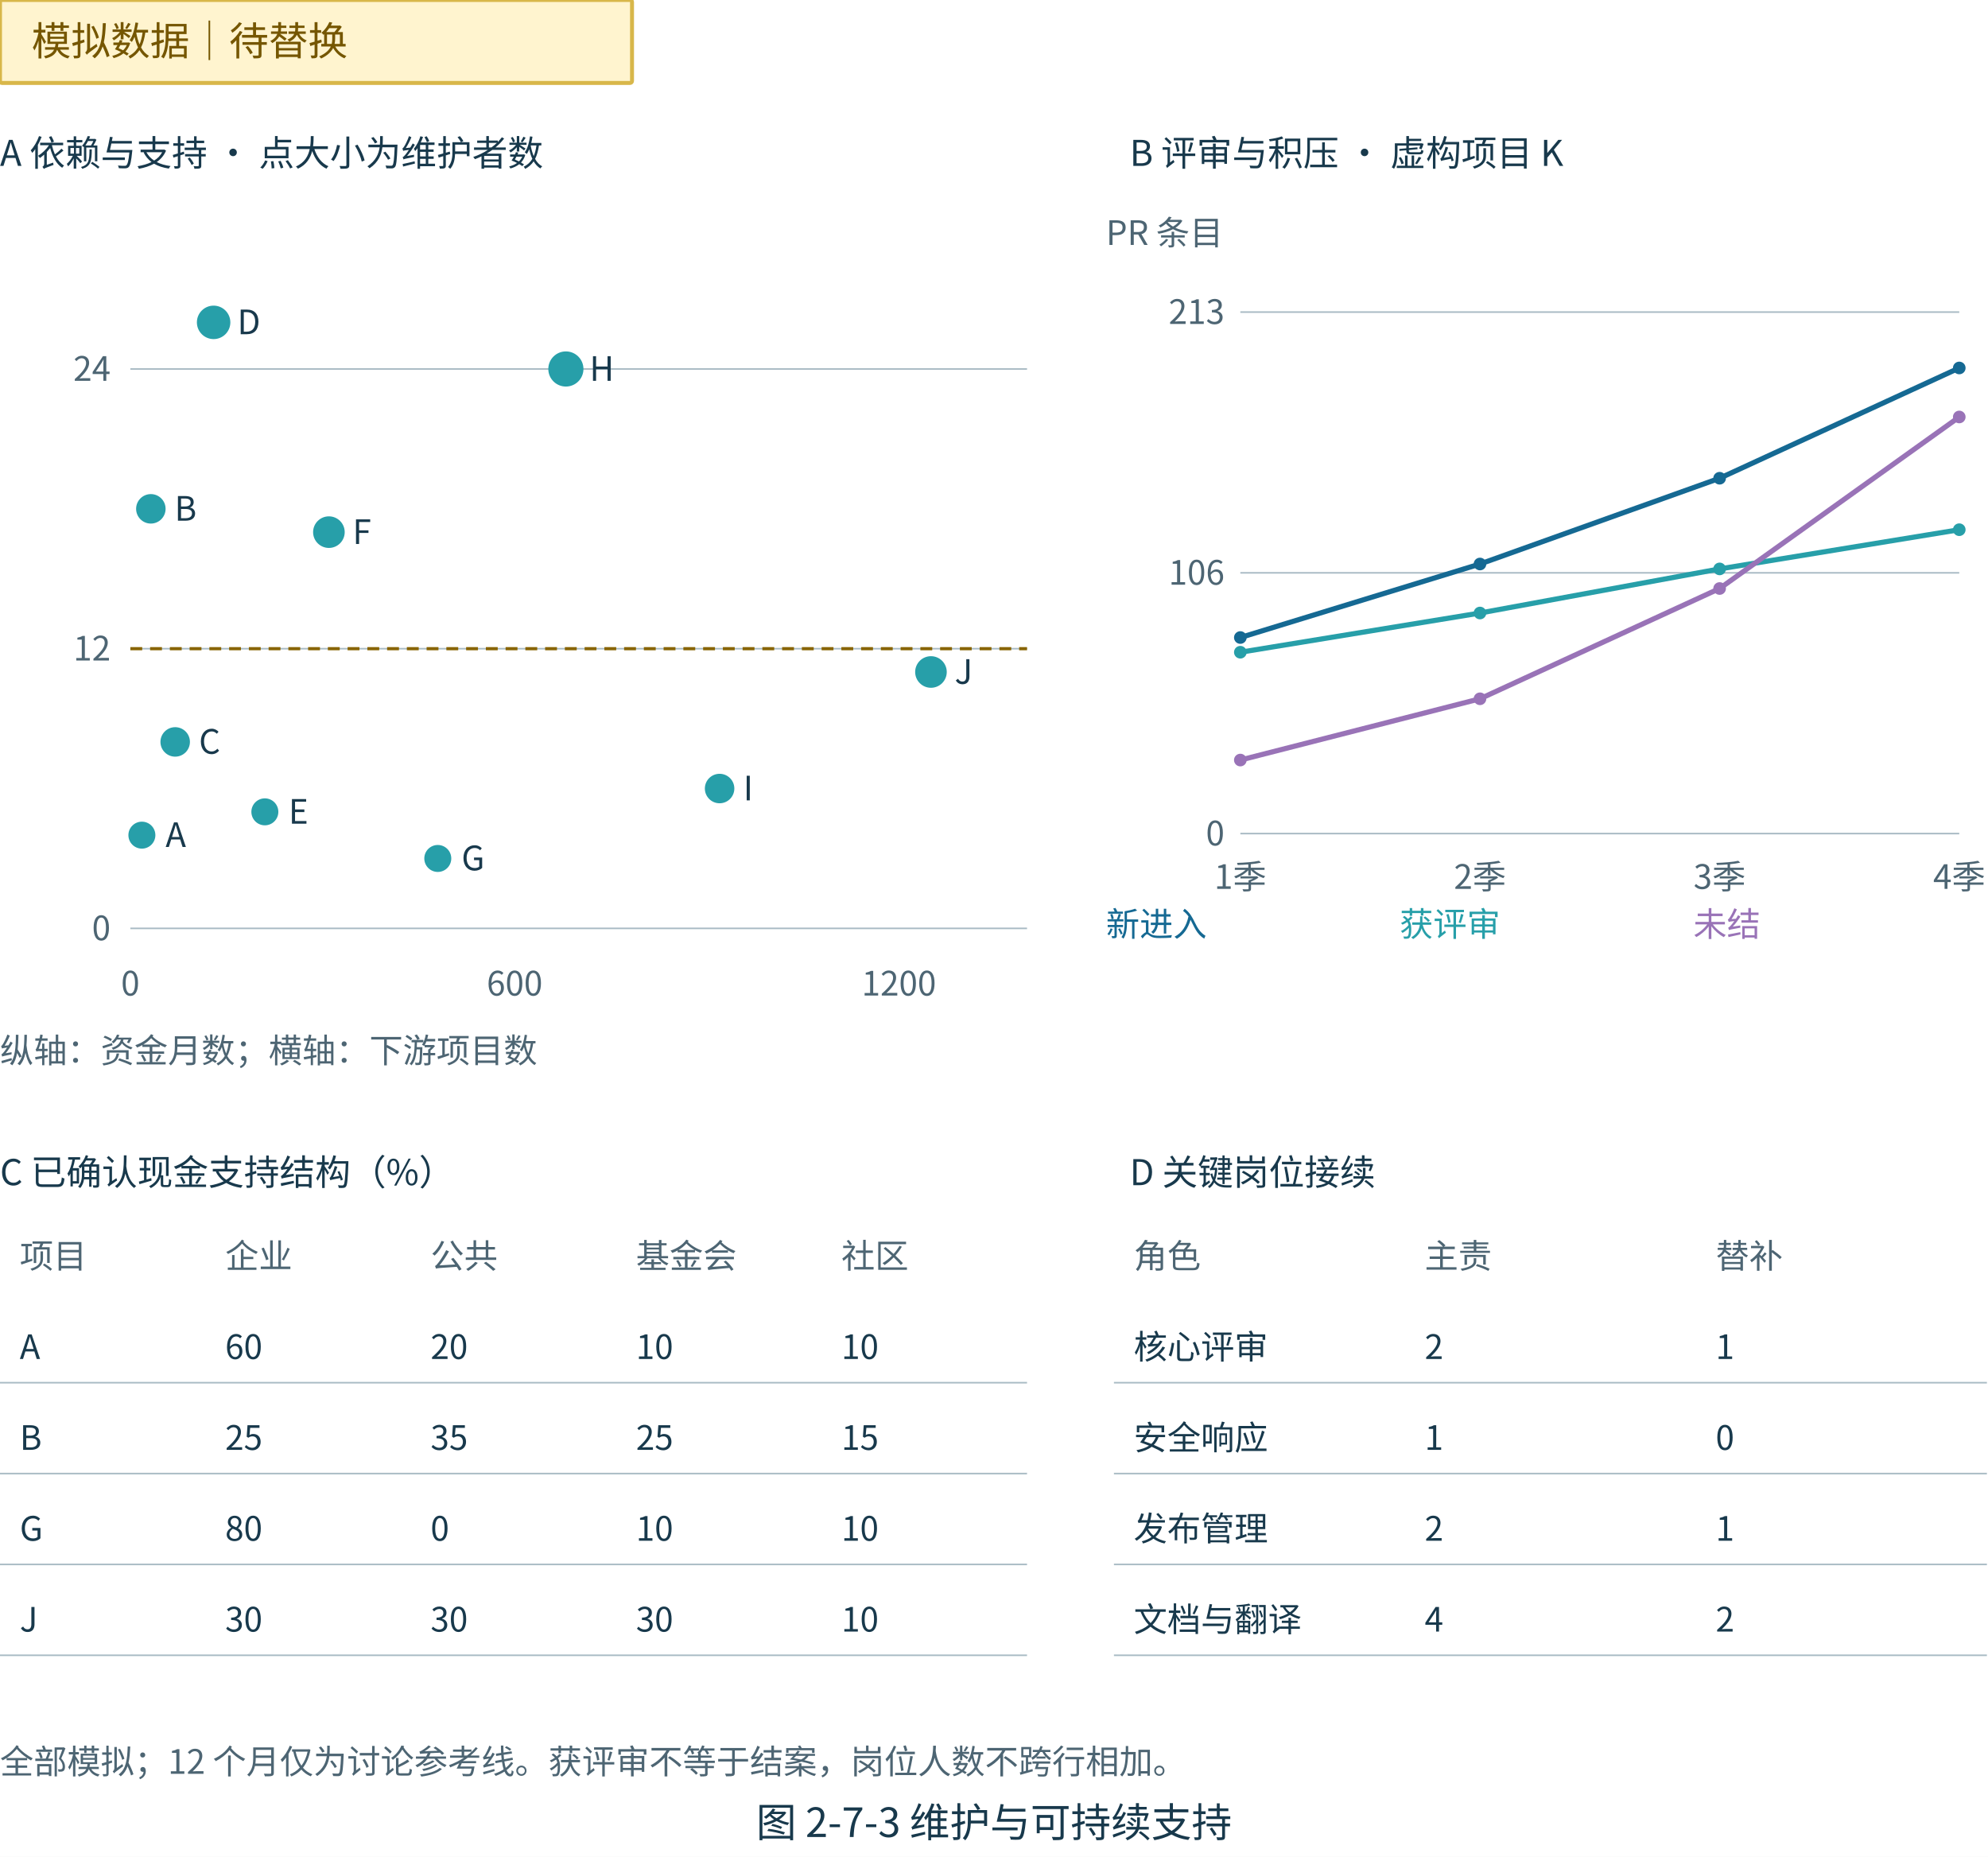
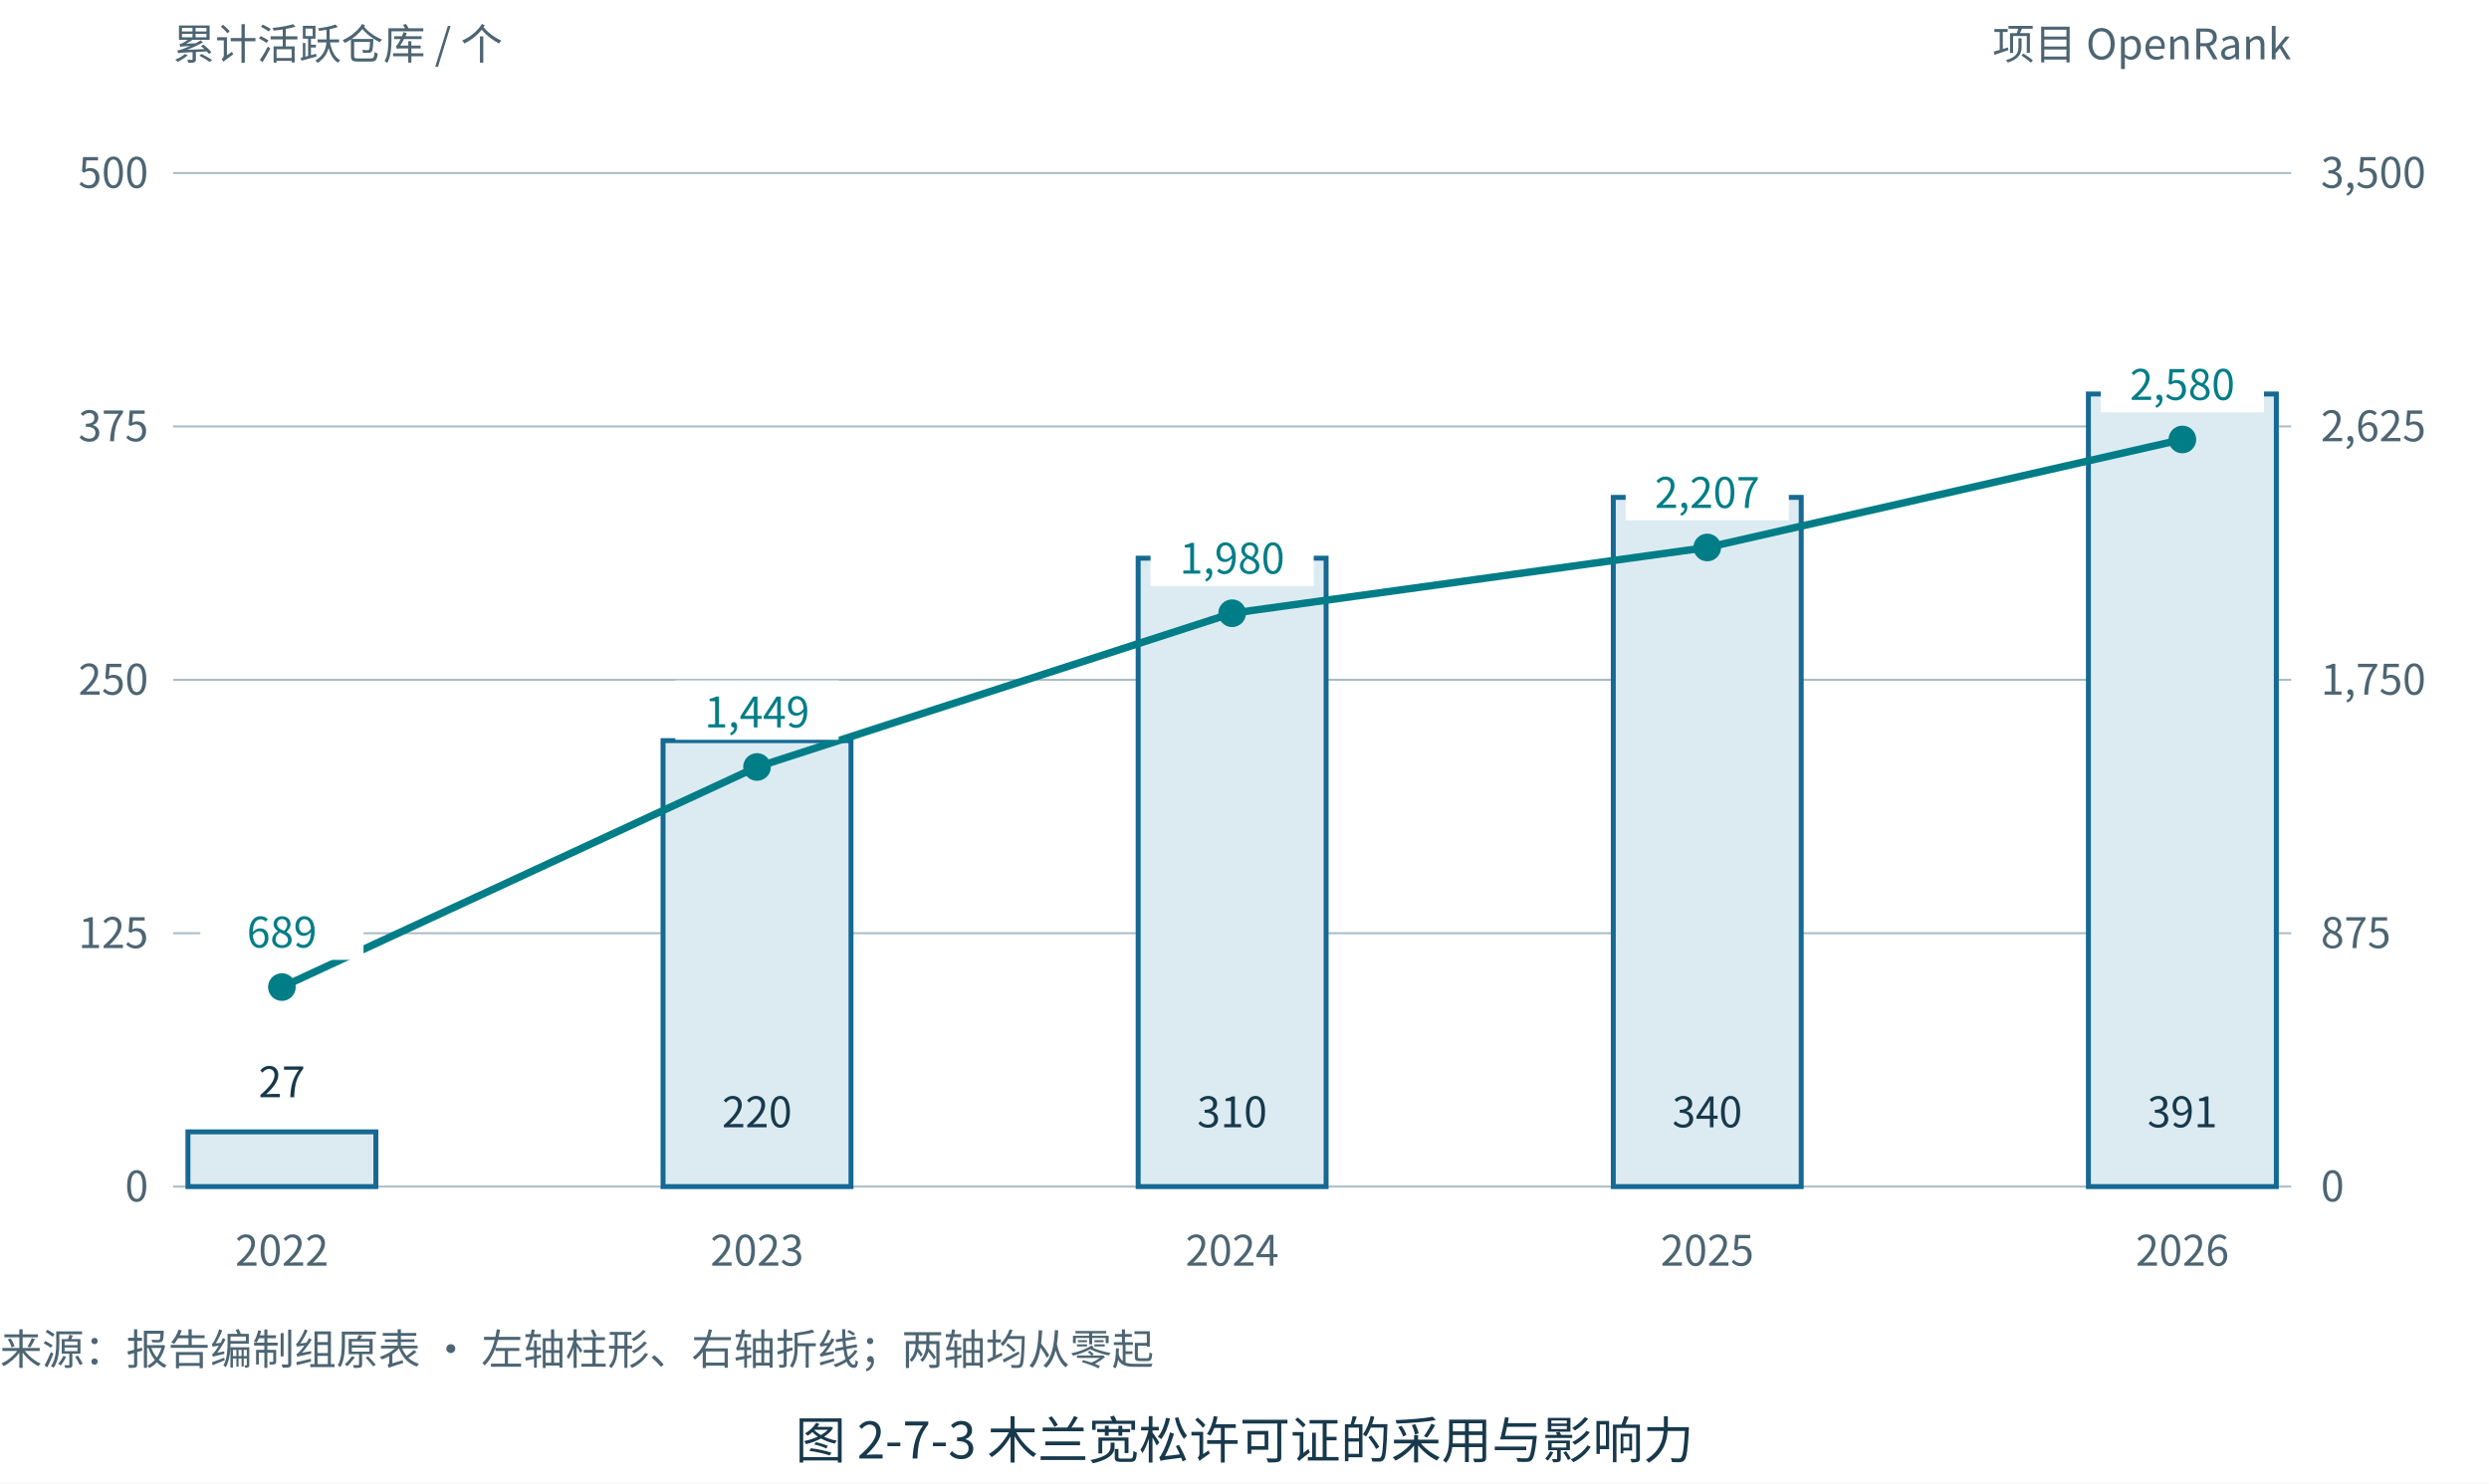
- <svg xmlns="http://www.w3.org/2000/svg" width="503.276" height="470" viewBox="0 0 503.276 470" role="img">
+ <svg xmlns="http://www.w3.org/2000/svg" width="503.276" height="300" viewBox="0 0 503.276 300" role="img">
  <rect width="100%" height="100%" fill="white" />
  <g font-family="Noto Sans CJK SC,Noto Sans SC,sans-serif">
-     <rect x="0" y="0" width="160" height="21" rx="0.5" fill="#FFF4CF" stroke="#D8B74A" />
-     <text x="8" y="14" font-size="10" fill="#755600" text-anchor="start">模拟数据｜待替换</text>
-     <text x="0" y="42" font-size="9" fill="#18394c" text-anchor="start">A  依赖与支持 · 点大小为维护者数</text>
-     <path d="M33 235.0 L260 235.0" fill="none" stroke="#a9bbc4" stroke-width="0.4" />
-     <text x="28" y="238.0" font-size="8.5" fill="#4d6573" text-anchor="end">0</text>
-     <path d="M33 164.2 L260 164.2" fill="none" stroke="#a9bbc4" stroke-width="0.4" />
-     <text x="28" y="167.2" font-size="8.5" fill="#4d6573" text-anchor="end">12</text>
-     <path d="M33 93.4 L260 93.4" fill="none" stroke="#a9bbc4" stroke-width="0.4" />
-     <text x="28" y="96.4" font-size="8.5" fill="#4d6573" text-anchor="end">24</text>
-     <text x="33.0" y="252" font-size="8.5" fill="#4d6573" text-anchor="middle">0</text>
-     <text x="130.286" y="252" font-size="8.5" fill="#4d6573" text-anchor="middle">600</text>
-     <text x="227.571" y="252" font-size="8.5" fill="#4d6573" text-anchor="middle">1200</text>
-     <path d="M33 164.2 L260 164.2" fill="none" stroke="#886400" stroke-width="0.8" stroke-dasharray="3,2" />
-     <circle cx="35.919" cy="211.4" r="3.414" fill="#279FA9" />
-     <text x="41.919" y="214.4" font-size="8.5" fill="#18394c" text-anchor="start">A</text>
-     <circle cx="38.189" cy="128.8" r="3.732" fill="#279FA9" />
-     <text x="44.189" y="131.8" font-size="8.5" fill="#18394c" text-anchor="start">B</text>
-     <circle cx="44.35" cy="187.8" r="3.732" fill="#279FA9" />
-     <text x="50.35" y="190.8" font-size="8.5" fill="#18394c" text-anchor="start">C</text>
-     <circle cx="54.079" cy="81.6" r="4.236" fill="#279FA9" />
-     <text x="60.079" y="84.6" font-size="8.5" fill="#18394c" text-anchor="start">D</text>
-     <circle cx="67.05" cy="205.5" r="3.414" fill="#279FA9" />
-     <text x="73.05" y="208.5" font-size="8.5" fill="#18394c" text-anchor="start">E</text>
-     <circle cx="83.264" cy="134.7" r="4.0" fill="#279FA9" />
-     <text x="89.264" y="137.7" font-size="8.5" fill="#18394c" text-anchor="start">F</text>
-     <circle cx="110.829" cy="217.3" r="3.414" fill="#279FA9" />
-     <text x="116.829" y="220.3" font-size="8.5" fill="#18394c" text-anchor="start">G</text>
-     <circle cx="143.257" cy="93.4" r="4.449" fill="#279FA9" />
-     <text x="149.257" y="96.4" font-size="8.5" fill="#18394c" text-anchor="start">H</text>
-     <circle cx="182.171" cy="199.6" r="3.732" fill="#279FA9" />
-     <text x="188.171" y="202.6" font-size="8.5" fill="#18394c" text-anchor="start">I</text>
-     <circle cx="235.679" cy="170.1" r="4.0" fill="#279FA9" />
-     <text x="241.679" y="173.1" font-size="8.5" fill="#18394c" text-anchor="start">J</text>
-     <text x="0" y="269" font-size="8.5" fill="#4d6573" text-anchor="start">纵轴：资金月数；横轴：下游项目数</text>
-     <text x="286" y="42" font-size="9" fill="#18394c" text-anchor="start">B  评审与积压 · 虚构项目 K</text>
-     <text x="280" y="62" font-size="8.5" fill="#4d6573" text-anchor="start">PR 条目</text>
-     <path d="M314 211.0 L496 211.0" fill="none" stroke="#a9bbc4" stroke-width="0.4" />
-     <text x="310" y="214.0" font-size="8.5" fill="#4d6573" text-anchor="end">0</text>
-     <path d="M314 145.0 L496 145.0" fill="none" stroke="#a9bbc4" stroke-width="0.4" />
-     <text x="310" y="148.0" font-size="8.5" fill="#4d6573" text-anchor="end">106</text>
-     <path d="M314 79.0 L496 79.0" fill="none" stroke="#a9bbc4" stroke-width="0.4" />
-     <text x="310" y="82.0" font-size="8.5" fill="#4d6573" text-anchor="end">213</text>
-     <path d="M314.0 161.376 L374.667 142.767 L435.333 121.056 L496.0 93.143" fill="none" stroke="#156993" stroke-width="1.3" />
-     <circle cx="314.0" cy="161.376" r="1.6" fill="#156993" />
-     <circle cx="374.667" cy="142.767" r="1.6" fill="#156993" />
-     <circle cx="435.333" cy="121.056" r="1.6" fill="#156993" />
-     <circle cx="496.0" cy="93.143" r="1.6" fill="#156993" />
-     <path d="M314.0 165.098 L374.667 155.173 L435.333 144.008 L496.0 134.083" fill="none" stroke="#279FA9" stroke-width="1.3" />
-     <circle cx="314.0" cy="165.098" r="1.6" fill="#279FA9" />
-     <circle cx="374.667" cy="155.173" r="1.6" fill="#279FA9" />
-     <circle cx="435.333" cy="144.008" r="1.6" fill="#279FA9" />
-     <circle cx="496.0" cy="134.083" r="1.6" fill="#279FA9" />
-     <path d="M314.0 192.391 L374.667 176.883 L435.333 148.97 L496.0 105.549" fill="none" stroke="#9973B7" stroke-width="1.3" />
-     <circle cx="314.0" cy="192.391" r="1.6" fill="#9973B7" />
-     <circle cx="374.667" cy="176.883" r="1.6" fill="#9973B7" />
-     <circle cx="435.333" cy="148.97" r="1.6" fill="#9973B7" />
-     <circle cx="496.0" cy="105.549" r="1.6" fill="#9973B7" />
-     <text x="314.0" y="225" font-size="8.5" fill="#4d6573" text-anchor="middle">1季</text>
-     <text x="374.667" y="225" font-size="8.5" fill="#4d6573" text-anchor="middle">2季</text>
-     <text x="435.333" y="225" font-size="8.5" fill="#4d6573" text-anchor="middle">3季</text>
-     <text x="496.0" y="225" font-size="8.5" fill="#4d6573" text-anchor="middle">4季</text>
-     <text x="280.0" y="237" font-size="8.5" fill="#156993" text-anchor="start">新进入</text>
-     <text x="354.333" y="237" font-size="8.5" fill="#279FA9" text-anchor="start">获评审</text>
-     <text x="428.667" y="237" font-size="8.5" fill="#9973B7" text-anchor="start">未结</text>
-     <text x="0" y="300" font-size="9" fill="#18394c" text-anchor="start">C  已确认现金支持结构（%）</text>
-     <text x="5" y="321" font-size="8.5" fill="#4d6573" text-anchor="start">项目</text>
-     <text x="57.0" y="321" font-size="8.5" fill="#4d6573" text-anchor="start">企业</text>
-     <text x="109.0" y="321" font-size="8.5" fill="#4d6573" text-anchor="start">公共</text>
-     <text x="161.0" y="321" font-size="8.5" fill="#4d6573" text-anchor="start">基金会</text>
-     <text x="213.0" y="321" font-size="8.5" fill="#4d6573" text-anchor="start">社区</text>
-     <path d="M0 350 L260 350" fill="none" stroke="#a9bbc4" stroke-width="0.4" />
-     <text x="5" y="344" font-size="8.5" fill="#18394c" text-anchor="start">A</text>
-     <text x="57.0" y="344" font-size="8.5" fill="#18394c" text-anchor="start">60</text>
-     <text x="109.0" y="344" font-size="8.5" fill="#18394c" text-anchor="start">20</text>
-     <text x="161.0" y="344" font-size="8.5" fill="#18394c" text-anchor="start">10</text>
-     <text x="213.0" y="344" font-size="8.5" fill="#18394c" text-anchor="start">10</text>
-     <path d="M0 373 L260 373" fill="none" stroke="#a9bbc4" stroke-width="0.4" />
-     <text x="5" y="367" font-size="8.5" fill="#18394c" text-anchor="start">B</text>
-     <text x="57.0" y="367" font-size="8.5" fill="#18394c" text-anchor="start">25</text>
-     <text x="109.0" y="367" font-size="8.5" fill="#18394c" text-anchor="start">35</text>
-     <text x="161.0" y="367" font-size="8.5" fill="#18394c" text-anchor="start">25</text>
-     <text x="213.0" y="367" font-size="8.5" fill="#18394c" text-anchor="start">15</text>
-     <path d="M0 396 L260 396" fill="none" stroke="#a9bbc4" stroke-width="0.4" />
-     <text x="5" y="390" font-size="8.5" fill="#18394c" text-anchor="start">G</text>
-     <text x="57.0" y="390" font-size="8.5" fill="#18394c" text-anchor="start">80</text>
-     <text x="109.0" y="390" font-size="8.5" fill="#18394c" text-anchor="start">0</text>
-     <text x="161.0" y="390" font-size="8.5" fill="#18394c" text-anchor="start">10</text>
-     <text x="213.0" y="390" font-size="8.5" fill="#18394c" text-anchor="start">10</text>
-     <path d="M0 419 L260 419" fill="none" stroke="#a9bbc4" stroke-width="0.4" />
-     <text x="5" y="413" font-size="8.5" fill="#18394c" text-anchor="start">J</text>
-     <text x="57.0" y="413" font-size="8.5" fill="#18394c" text-anchor="start">30</text>
-     <text x="109.0" y="413" font-size="8.5" fill="#18394c" text-anchor="start">30</text>
-     <text x="161.0" y="413" font-size="8.5" fill="#18394c" text-anchor="start">30</text>
-     <text x="213.0" y="413" font-size="8.5" fill="#18394c" text-anchor="start">10</text>
-     <text x="286" y="300" font-size="9" fill="#18394c" text-anchor="start">D  关键岗位接续</text>
-     <text x="287" y="321" font-size="8.5" fill="#4d6573" text-anchor="start">角色</text>
-     <text x="360.667" y="321" font-size="8.5" fill="#4d6573" text-anchor="start">主责</text>
-     <text x="434.333" y="321" font-size="8.5" fill="#4d6573" text-anchor="start">替补</text>
-     <path d="M282 350 L503 350" fill="none" stroke="#a9bbc4" stroke-width="0.4" />
-     <text x="287" y="344" font-size="8.5" fill="#18394c" text-anchor="start">核心评审</text>
-     <text x="360.667" y="344" font-size="8.5" fill="#18394c" text-anchor="start">2</text>
-     <text x="434.333" y="344" font-size="8.5" fill="#18394c" text-anchor="start">1</text>
-     <path d="M282 373 L503 373" fill="none" stroke="#a9bbc4" stroke-width="0.4" />
-     <text x="287" y="367" font-size="8.5" fill="#18394c" text-anchor="start">安全响应</text>
-     <text x="360.667" y="367" font-size="8.5" fill="#18394c" text-anchor="start">1</text>
-     <text x="434.333" y="367" font-size="8.5" fill="#18394c" text-anchor="start">0</text>
-     <path d="M282 396 L503 396" fill="none" stroke="#a9bbc4" stroke-width="0.4" />
-     <text x="287" y="390" font-size="8.5" fill="#18394c" text-anchor="start">发布管理</text>
-     <text x="360.667" y="390" font-size="8.5" fill="#18394c" text-anchor="start">2</text>
-     <text x="434.333" y="390" font-size="8.5" fill="#18394c" text-anchor="start">1</text>
-     <path d="M282 419 L503 419" fill="none" stroke="#a9bbc4" stroke-width="0.4" />
-     <text x="287" y="413" font-size="8.5" fill="#18394c" text-anchor="start">文档与翻译</text>
-     <text x="360.667" y="413" font-size="8.5" fill="#18394c" text-anchor="start">4</text>
-     <text x="434.333" y="413" font-size="8.5" fill="#18394c" text-anchor="start">2</text>
-     <text x="0" y="449" font-size="8.5" fill="#4d6573" text-anchor="start">全部模拟；12 个月仅为讨论参考线。获评审不等于结案，岗位人数不跨行相加。</text>
-     <text x="251.638" y="465" font-size="10.2" fill="#18394c" text-anchor="middle">图 2-7-3  维护与可持续支持</text>
+     <text x="35" y="12" font-size="8.5" fill="#4d6573" text-anchor="start">累计活跃仓库 / 个</text>
+     <text x="463.276" y="12" font-size="8.5" fill="#4d6573" text-anchor="end">项目 OpenRank</text>
+     <path d="M35 240.0 L463.276 240.0" fill="none" stroke="#a9bbc4" stroke-width="0.4" />
+     <text x="30" y="243.0" font-size="8.5" fill="#4d6573" text-anchor="end">0</text>
+     <text x="469.276" y="243.0" font-size="8.5" fill="#4d6573" text-anchor="start">0</text>
+     <path d="M35 188.75 L463.276 188.75" fill="none" stroke="#a9bbc4" stroke-width="0.4" />
+     <text x="30" y="191.75" font-size="8.5" fill="#4d6573" text-anchor="end">125</text>
+     <text x="469.276" y="191.75" font-size="8.5" fill="#4d6573" text-anchor="start">875</text>
+     <path d="M35 137.5 L463.276 137.5" fill="none" stroke="#a9bbc4" stroke-width="0.4" />
+     <text x="30" y="140.5" font-size="8.5" fill="#4d6573" text-anchor="end">250</text>
+     <text x="469.276" y="140.5" font-size="8.5" fill="#4d6573" text-anchor="start">1,750</text>
+     <path d="M35 86.25 L463.276 86.25" fill="none" stroke="#a9bbc4" stroke-width="0.4" />
+     <text x="30" y="89.25" font-size="8.5" fill="#4d6573" text-anchor="end">375</text>
+     <text x="469.276" y="89.25" font-size="8.5" fill="#4d6573" text-anchor="start">2,625</text>
+     <path d="M35 35.0 L463.276 35.0" fill="none" stroke="#a9bbc4" stroke-width="0.4" />
+     <text x="30" y="38.0" font-size="8.5" fill="#4d6573" text-anchor="end">500</text>
+     <text x="469.276" y="38.0" font-size="8.5" fill="#4d6573" text-anchor="start">3,500</text>
+     <rect x="38.0" y="228.93" width="38" height="11.07" rx="0" fill="#DCEBF2" stroke="#156993" />
+     <text x="57.0" y="221.93" font-size="8.5" fill="#18394c" text-anchor="middle">27</text>
+     <rect x="134.069" y="149.8" width="38" height="90.2" rx="0" fill="#DCEBF2" stroke="#156993" />
+     <text x="153.069" y="228" font-size="8.5" fill="#18394c" text-anchor="middle">220</text>
+     <rect x="230.138" y="112.9" width="38" height="127.1" rx="0" fill="#DCEBF2" stroke="#156993" />
+     <text x="249.138" y="228" font-size="8.5" fill="#18394c" text-anchor="middle">310</text>
+     <rect x="326.207" y="100.6" width="38" height="139.4" rx="0" fill="#DCEBF2" stroke="#156993" />
+     <text x="345.207" y="228" font-size="8.5" fill="#18394c" text-anchor="middle">340</text>
+     <rect x="422.276" y="79.69" width="38" height="160.31" rx="0" fill="#DCEBF2" stroke="#156993" />
+     <text x="441.276" y="228" font-size="8.5" fill="#18394c" text-anchor="middle">391</text>
+     <path d="M57.0 199.644 L153.069 155.13 L249.138 124.029 L345.207 110.733 L441.276 88.886" fill="none" stroke="#007D87" stroke-width="1.5" />
+     <circle cx="57.0" cy="199.644" r="2.8" fill="#007D87" />
+     <rect x="41.0" y="182.644" width="32" height="11" rx="0" fill="#FFFFFF" stroke="#FFFFFF" />
+     <text x="57.0" y="191.644" font-size="8.5" fill="#007D87" text-anchor="middle">689</text>
+     <circle cx="153.069" cy="155.13" r="2.8" fill="#007D87" />
+     <rect x="137.069" y="138.13" width="32" height="11" rx="0" fill="#FFFFFF" stroke="#FFFFFF" />
+     <text x="153.069" y="147.13" font-size="8.5" fill="#007D87" text-anchor="middle">1,449</text>
+     <circle cx="249.138" cy="124.029" r="2.8" fill="#007D87" />
+     <rect x="233.138" y="107.029" width="32" height="11" rx="0" fill="#FFFFFF" stroke="#FFFFFF" />
+     <text x="249.138" y="116.029" font-size="8.5" fill="#007D87" text-anchor="middle">1,980</text>
+     <circle cx="345.207" cy="110.733" r="2.8" fill="#007D87" />
+     <rect x="329.207" y="93.733" width="32" height="11" rx="0" fill="#FFFFFF" stroke="#FFFFFF" />
+     <text x="345.207" y="102.733" font-size="8.5" fill="#007D87" text-anchor="middle">2,207</text>
+     <circle cx="441.276" cy="88.886" r="2.8" fill="#007D87" />
+     <rect x="425.276" y="71.886" width="32" height="11" rx="0" fill="#FFFFFF" stroke="#FFFFFF" />
+     <text x="441.276" y="80.886" font-size="8.5" fill="#007D87" text-anchor="middle">2,580</text>
+     <text x="57.0" y="256" font-size="8.5" fill="#4d6573" text-anchor="middle">2022</text>
+     <text x="153.069" y="256" font-size="8.5" fill="#4d6573" text-anchor="middle">2023</text>
+     <text x="249.138" y="256" font-size="8.5" fill="#4d6573" text-anchor="middle">2024</text>
+     <text x="345.207" y="256" font-size="8.5" fill="#4d6573" text-anchor="middle">2025</text>
+     <text x="441.276" y="256" font-size="8.5" fill="#4d6573" text-anchor="middle">2026</text>
+     <text x="0" y="276" font-size="8.5" fill="#4d6573" text-anchor="start">来源：报告编制组原表 · 左轴柱形、右轴折线；两轴均从零起</text>
+     <text x="251.638" y="295" font-size="10.2" fill="#18394c" text-anchor="middle">图 2-7-3  木兰宽松许可证的采用与影响力</text>
  </g>
</svg>
